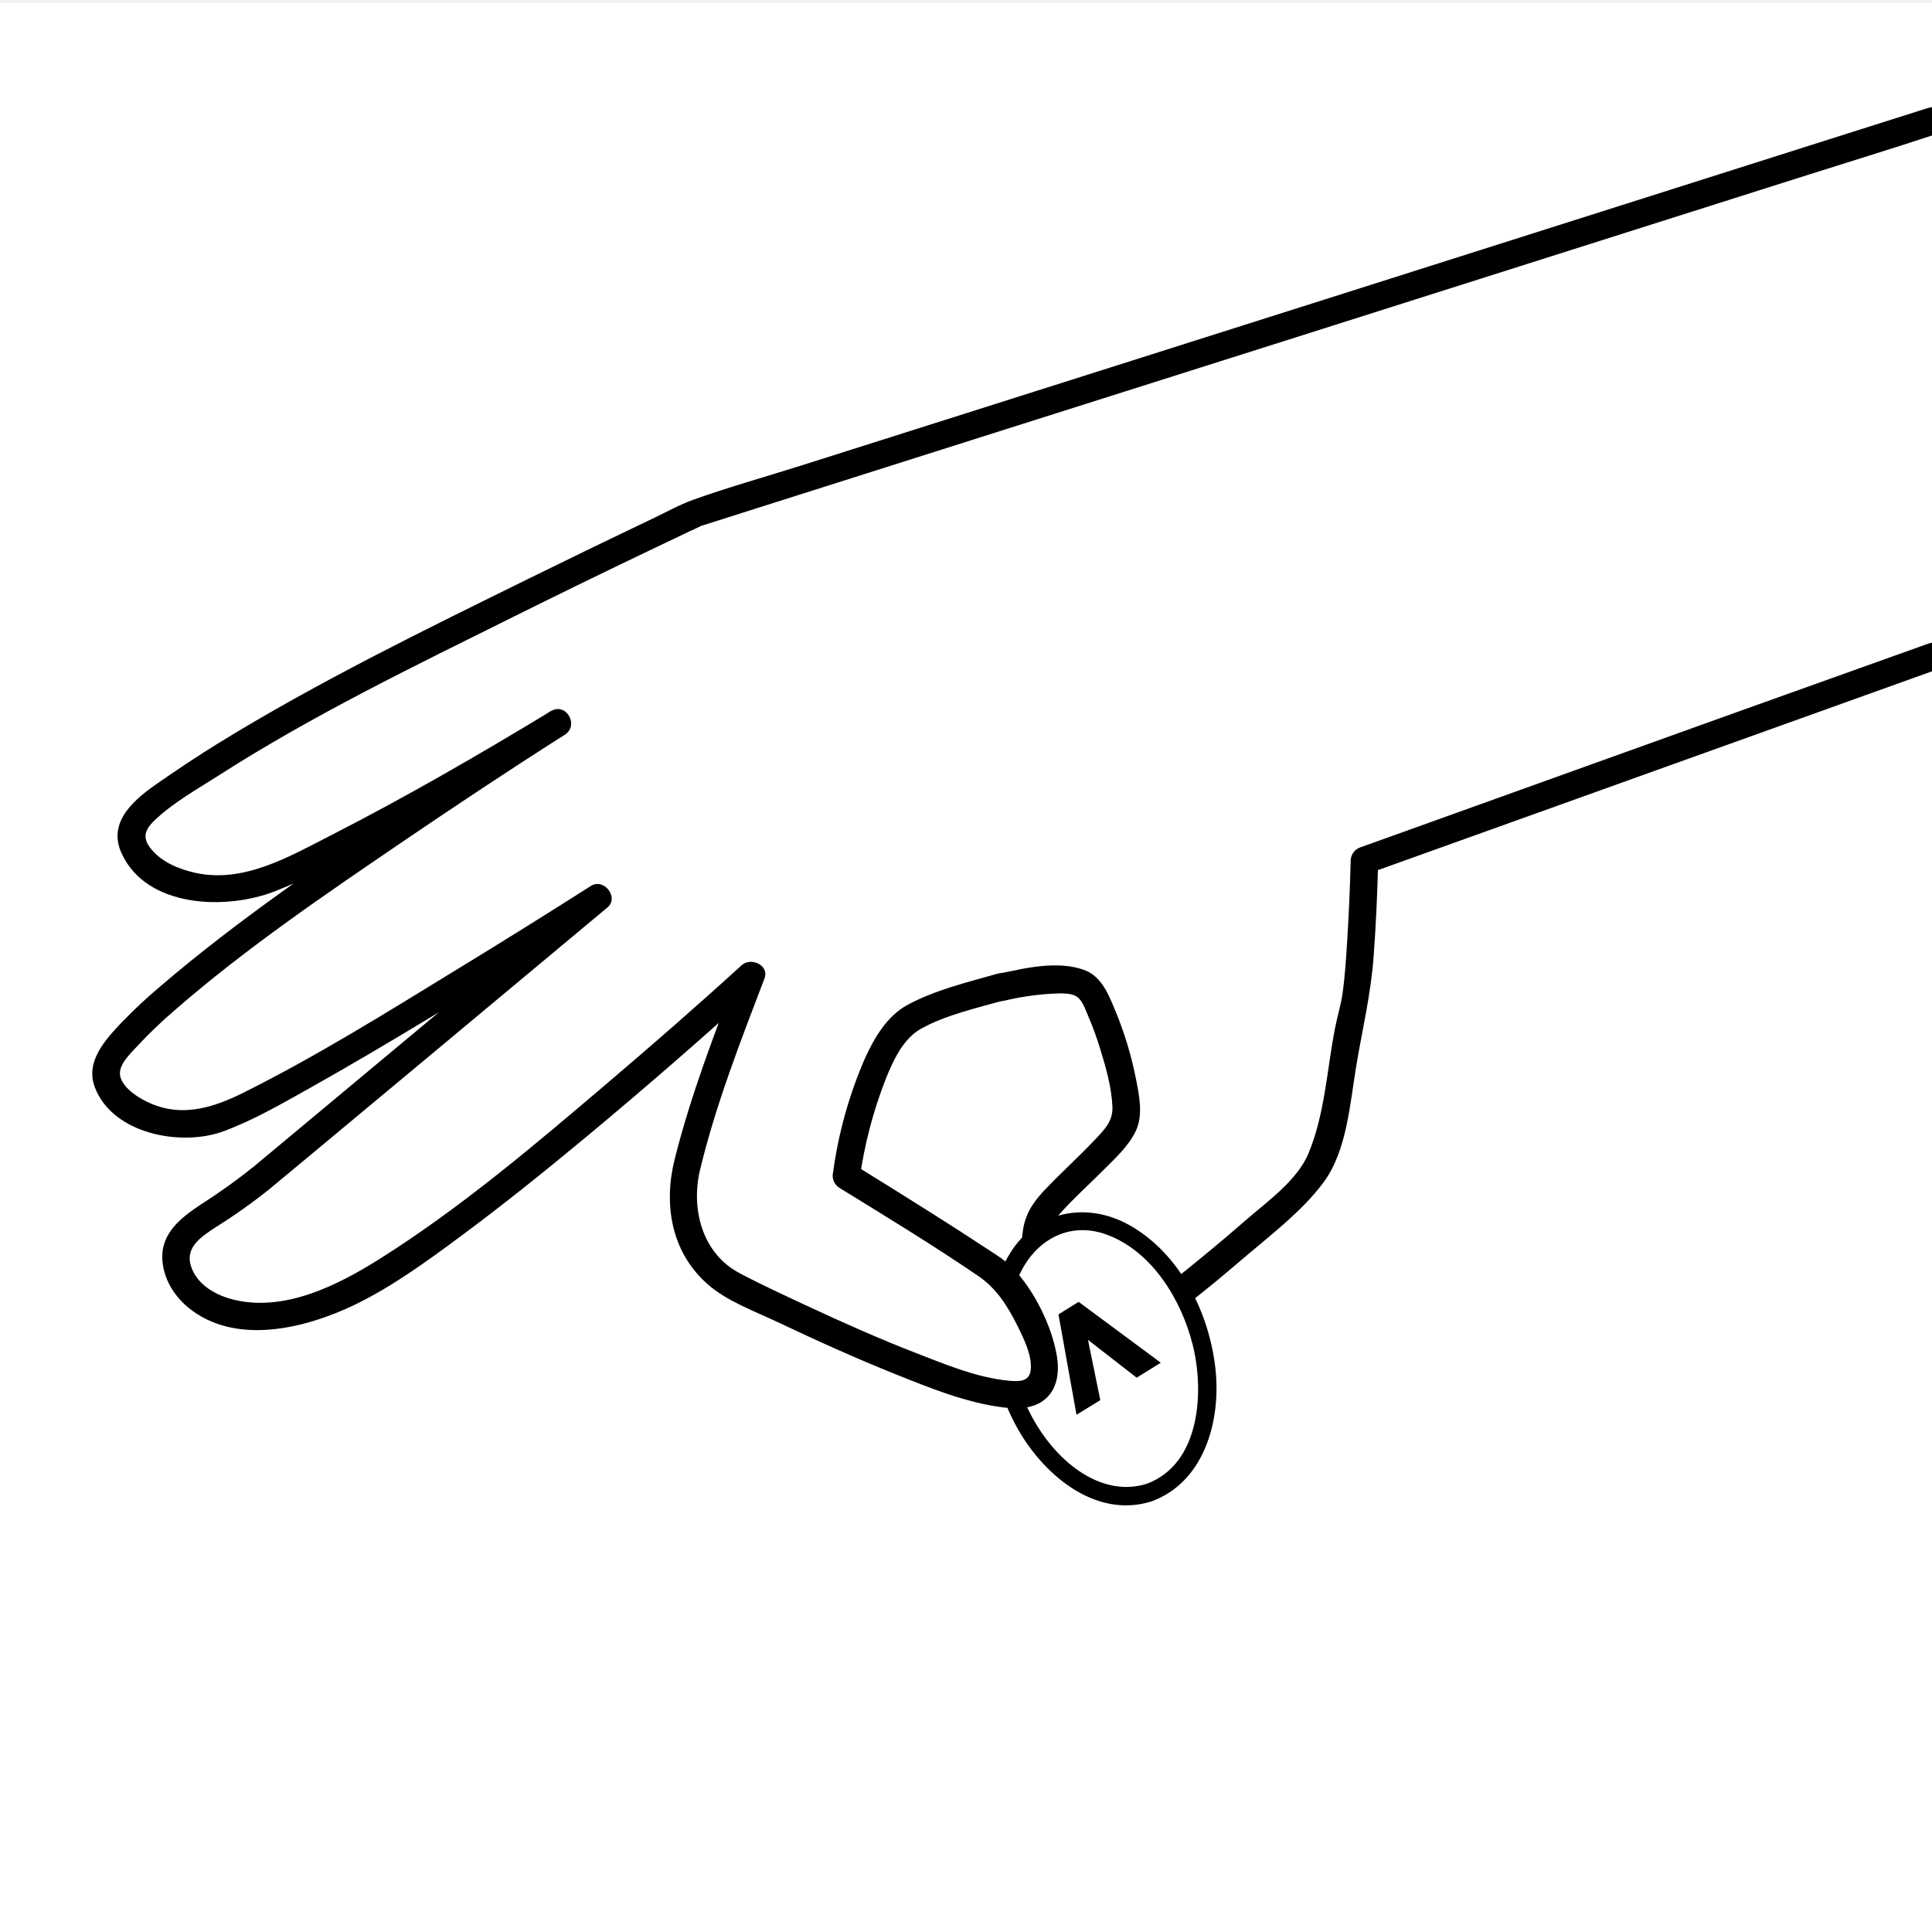
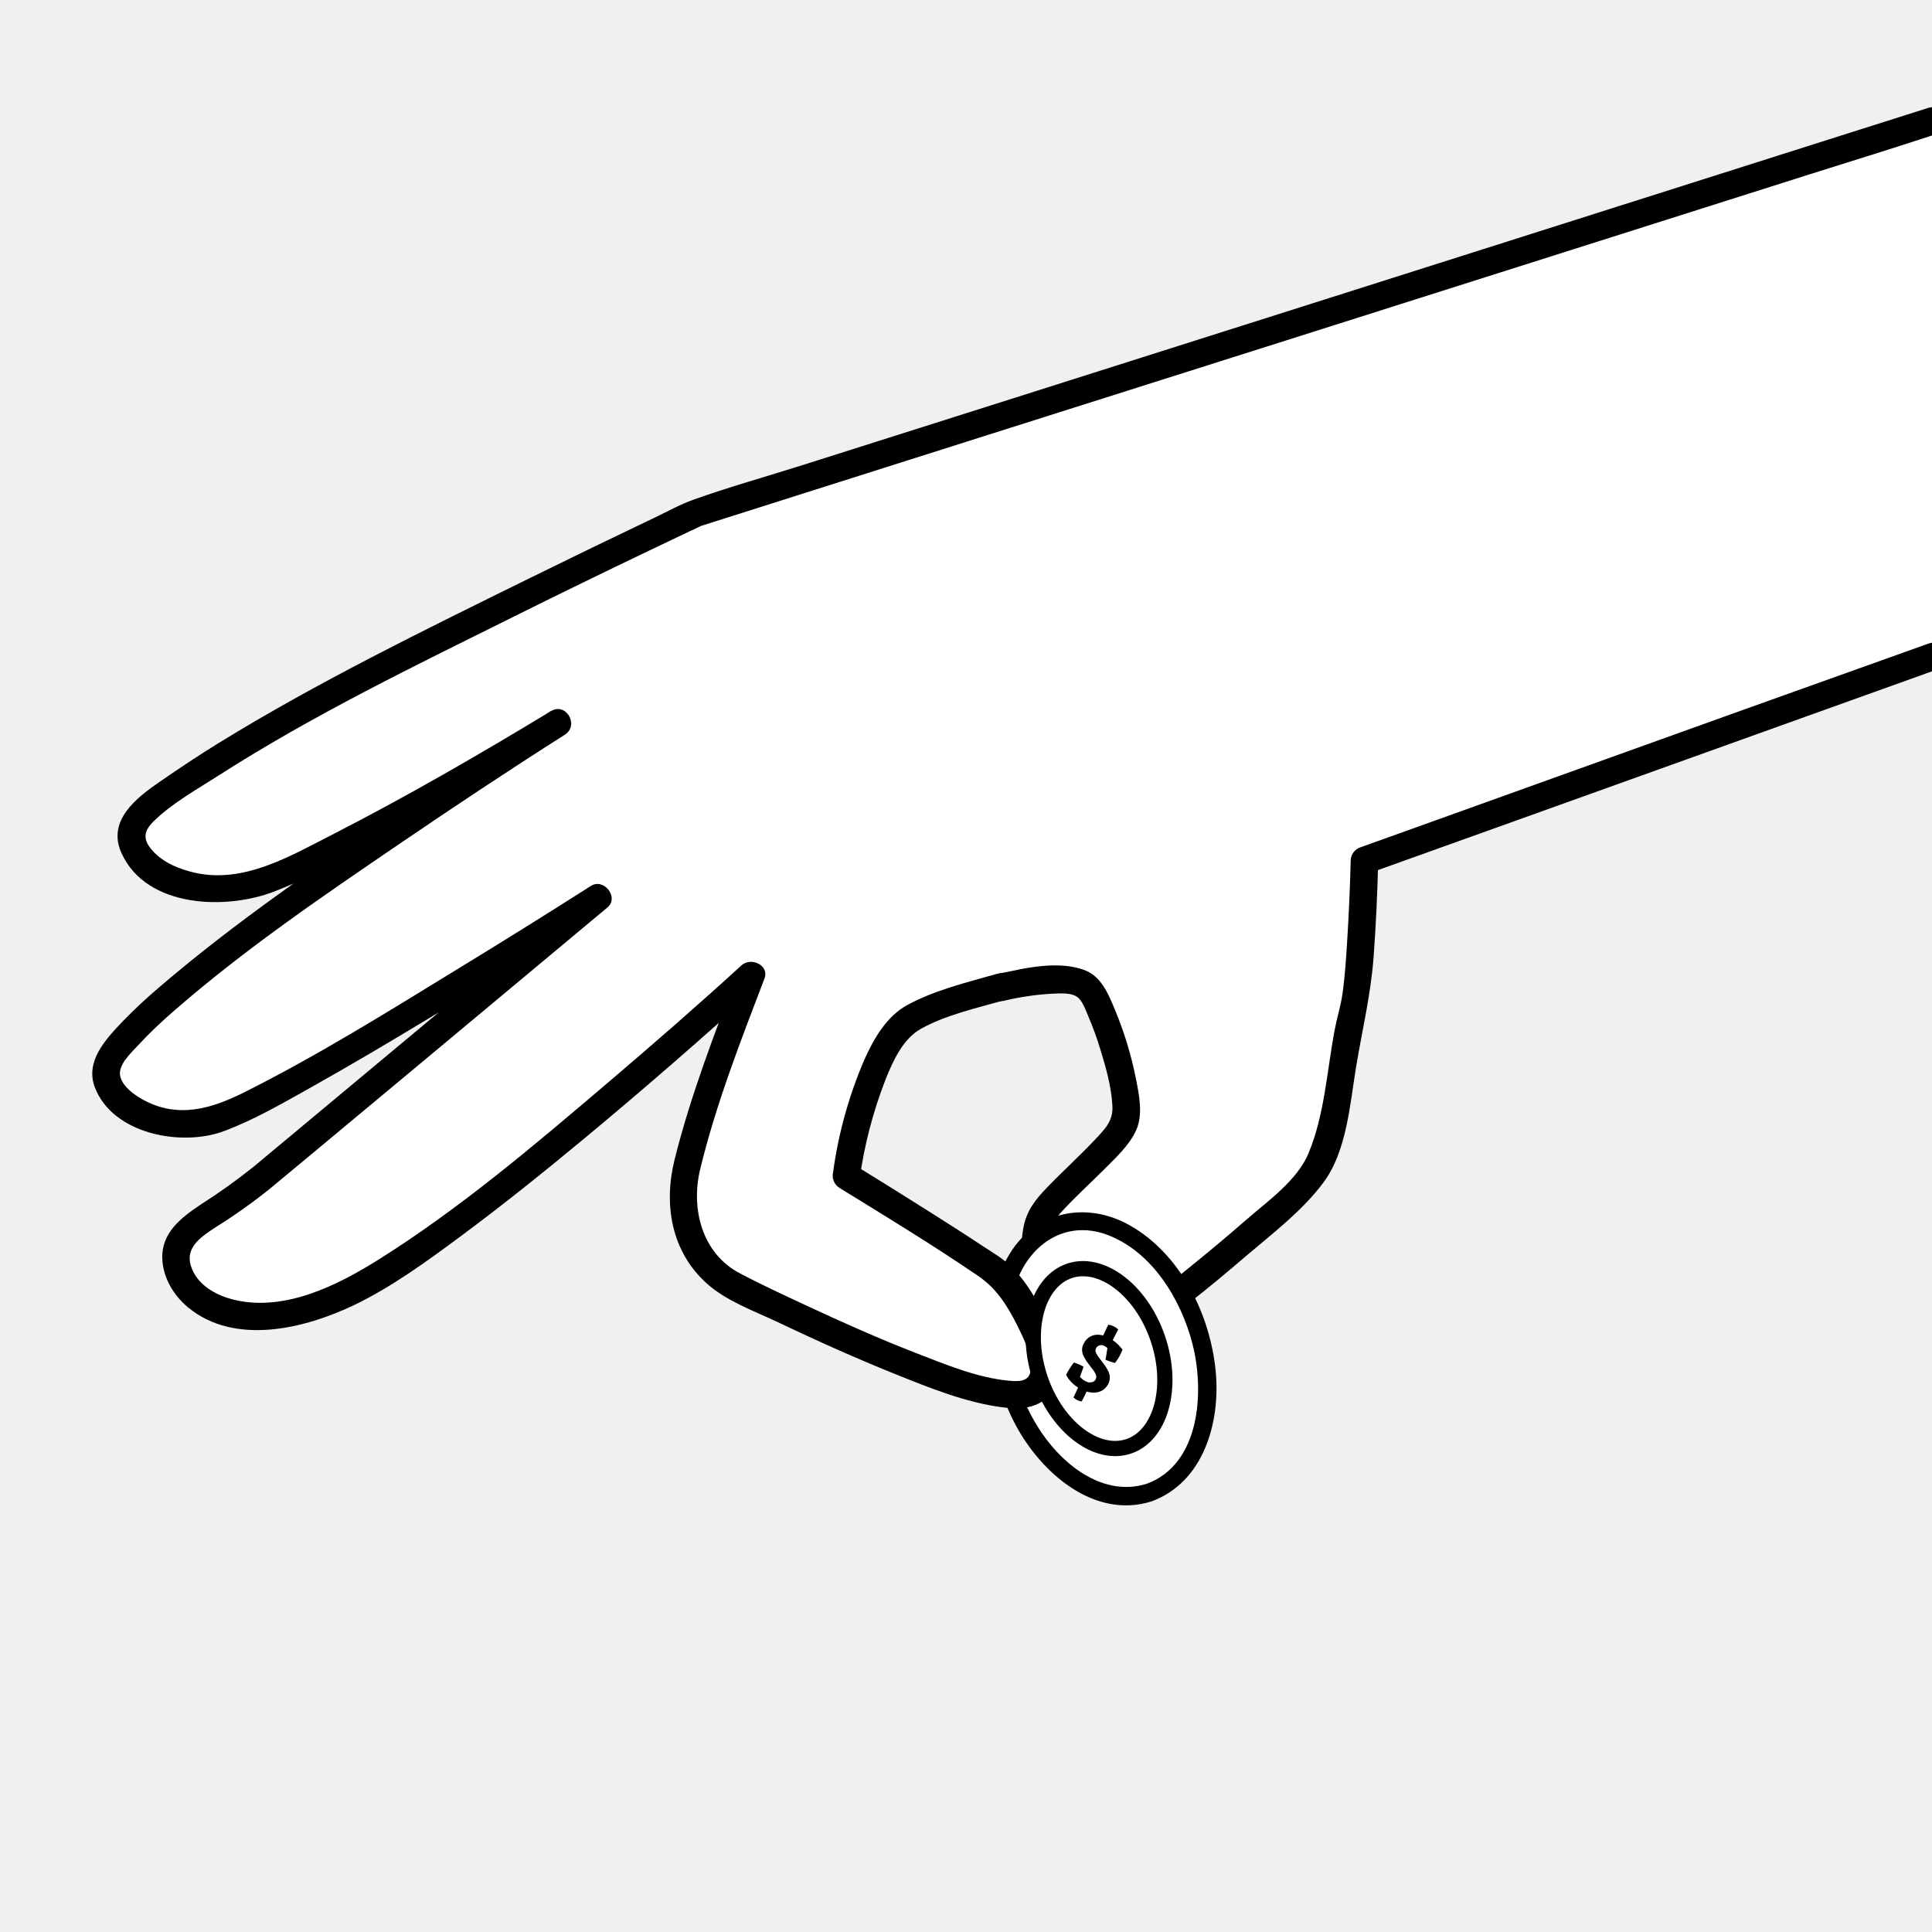
- <svg xmlns="http://www.w3.org/2000/svg" id="Layer_1" data-name="Layer 1" viewBox="0 0 635 635">
+ <svg xmlns="http://www.w3.org/2000/svg" width="635" height="635" viewBox="0 0 635 635" fill="none">
+   <g clip-path="url(#clip0_171_138)">
+     <path d="M635.001 215.851L448.441 282.791C448.441 282.791 447.441 323.961 444.441 333.401C441.441 342.841 439.001 374.661 432.001 385.071C425.001 395.481 386.681 425.721 386.681 425.721C386.681 425.721 376.511 432.171 365.881 437.721C355.251 443.271 346.101 430.111 343.271 424.721C338.641 415.861 339.941 403.011 342.361 399.251C346.701 392.461 366.531 376.431 369.531 369.251C372.531 362.071 363.471 331.791 357.531 324.741C354.191 320.741 341.671 321.651 328.531 324.641L347.691 131.001L635.001 39.801V215.851Z" fill="white" />
+     <path d="M329.691 329.001C335.042 327.697 340.502 326.89 346.001 326.591C348.571 326.511 352.431 326.141 354.451 327.991C356.021 329.441 357.061 332.581 357.881 334.471C359.287 337.786 360.515 341.174 361.561 344.621C363.451 350.681 365.281 357.111 365.621 363.481C365.891 368.481 363.191 371.071 359.791 374.681C354.791 379.991 349.371 384.881 344.311 390.121C340.311 394.231 337.311 398.011 336.311 403.791C333.971 417.641 339.471 434.091 352.311 441.231C360.511 445.781 367.311 442.231 374.751 438.061C379.871 435.191 385.261 432.391 389.951 428.861C396.831 423.701 403.391 418.041 409.951 412.481C418.611 405.141 428.331 397.681 435.111 388.481C442.651 378.231 443.701 362.841 445.711 350.691C447.721 338.541 450.541 326.921 451.461 314.631C452.251 304.041 452.721 293.411 452.981 282.801L449.681 287.131L512.481 264.611L613.161 228.481L636.241 220.201C641.651 218.261 639.311 209.561 633.841 211.531L571.001 234.001L470.331 270.171L447.251 278.451C446.315 278.737 445.492 279.309 444.898 280.088C444.304 280.867 443.969 281.812 443.941 282.791C443.721 291.544 443.341 300.291 442.801 309.031C442.441 314.791 442.081 320.591 441.291 326.311C440.721 330.421 439.461 334.361 438.691 338.431C436.131 351.841 435.371 366.431 430.031 379.171C426.301 388.031 416.531 394.881 409.521 400.991C401.521 407.991 393.351 414.681 385.071 421.291C384.561 421.701 384.071 422.141 383.521 422.521C385.381 421.211 383.611 422.371 383.151 422.621C381.601 423.481 380.151 424.491 378.601 425.401C374.748 427.701 370.861 429.924 366.941 432.071C362.941 434.241 359.881 435.551 355.821 432.861C345.821 426.221 339.821 408.351 348.531 398.711C353.011 393.711 358.031 389.241 362.761 384.491C366.551 380.681 371.161 376.491 373.421 371.491C375.791 366.271 374.371 359.671 373.301 354.301C371.806 346.813 369.586 339.488 366.671 332.431C364.581 327.361 362.241 321.151 356.761 318.971C347.861 315.431 336.221 318.311 327.301 320.271C321.651 321.511 324.041 330.191 329.691 328.951V329.001Z" fill="black" />
+     <path d="M377.641 490.62C394.573 484.899 401.628 460.521 393.4 436.17C385.172 411.819 364.776 396.717 347.845 402.438C330.913 408.159 323.858 432.537 332.086 456.888C340.314 481.239 360.71 496.341 377.641 490.62Z" fill="white" />
+     <path d="M378.459 493.48C395.689 487.16 401.199 467.37 399.559 450.6C397.739 432 387.999 412.1 371.209 402.67C357.129 394.77 340.409 398.01 331.829 412.14C321.629 428.94 324.979 451.83 333.829 468.4C342.169 483.99 359.549 499.4 378.449 493.48C382.119 492.34 380.549 486.55 376.849 487.7C362.999 492 349.939 482 342.489 471.09C333.169 457.45 328.669 438.88 333.629 422.79C337.809 409.28 350.029 400.6 364.019 405.89C378.749 411.46 388.239 427.21 391.959 441.8C395.899 457.25 394.579 481.2 376.859 487.7C373.269 489 374.819 494.82 378.459 493.48Z" fill="black" />
+     <path d="M635 39.801L228.5 168.801C228.5 168.801 101 228.561 62.82 255.481C57.32 259.361 43.42 267.001 43 273.741C42.4 284.071 59.95 295.341 80.45 291.391C100.95 287.441 183.26 237.601 183.26 237.601C183.26 237.601 73 307.621 43.35 339.001C40.58 341.931 34.43 348.551 34.65 352.581C35.17 362.011 50.65 372.411 68.94 368.491C87.23 364.571 196.4 295.051 196.4 295.051C196.4 295.051 109.2 367.821 80.11 392.051C74.61 396.631 59.49 403.331 58.11 410.351C55.3 424.401 75.27 443.131 113.41 425.431C151.55 407.731 247 320.511 247 320.511C247 320.511 226.52 374.121 224.57 389.811C222.62 405.501 232.7 418.281 240.38 422.171C248.06 426.061 315.38 459.691 334.98 458.431C354.58 457.171 333.9 424.011 329.34 419.621C324.78 415.231 278.19 386.621 278.19 386.621C278.19 386.621 284.53 342.671 300.48 334.321C305.82 331.521 320.96 326.741 328.79 324.541" fill="white" />
+     <path d="M633.8 35.46L604.8 44.65L532.07 67.74L436.75 98L340.11 128.66L263.67 152.9C251.75 156.68 239.61 160.05 227.84 164.26C223.5 165.82 219.35 168.13 215.19 170.12C201.39 176.7 187.627 183.367 173.9 190.12C139.39 207.12 104.5 224.12 71.72 244.31C65.21 248.31 58.82 252.6 52.52 256.93C44.7 262.31 35.16 269.77 39.9 280.33C48.1 298.55 74.58 299.21 90.53 292.87C106.48 286.53 121.53 278.12 136.53 269.87C150.71 262.03 164.76 253.947 178.68 245.62C180.974 244.287 183.257 242.917 185.53 241.51L181 233.71C164.36 244.28 147.92 255.18 131.59 266.23C104.72 284.42 77.59 302.87 52.94 323.97C48.481 327.711 44.219 331.68 40.17 335.86C34.66 341.67 27.94 348.86 31.17 357.37C37.05 372.82 59.74 376.98 73.62 371.77C83.62 368.03 92.97 362.57 102.22 357.39C115.22 350.1 128.08 342.48 140.86 334.76C160.26 323.054 179.524 311.114 198.65 298.94L193.2 291.87L141 335.41L100 369.6L83.2 383.6C77.636 388.041 71.837 392.18 65.83 396C59.44 400.27 53.02 405.27 53.34 413.67C53.58 419.95 56.99 425.67 61.76 429.67C77.23 442.44 100.27 436.67 116.55 428.87C128.94 422.87 140.28 414.58 151.29 406.42C165.45 395.93 179.19 384.87 192.75 373.61C212.244 357.397 231.377 340.757 250.15 323.69L242.63 319.31C234.92 339.52 227 360 221.75 381C218.03 395.8 220.57 411.46 232.48 422C238.88 427.68 248 430.94 255.64 434.56C268.39 440.62 281.28 446.43 294.39 451.69C305.63 456.2 317.39 460.99 329.5 462.55C334.37 463.18 339.91 463.13 343.78 459.64C347.65 456.15 348.2 450.64 347.36 445.64C345.71 435.77 339.82 423.87 332.74 416.64C329.96 413.81 326.19 411.64 322.91 409.49C317.2 405.7 311.42 402.02 305.63 398.36C297.257 393.067 288.857 387.827 280.43 382.64L282.5 387.72C284.063 376.346 286.974 365.197 291.17 354.51C293.59 348.51 296.85 341.38 302.72 338.12C310.87 333.58 321.03 331.32 329.96 328.79C335.52 327.21 333.15 318.52 327.56 320.11C317.84 322.87 307.1 325.47 298.18 330.34C291.43 334.03 287.23 341.34 284.18 348.09C279.046 359.974 275.557 372.503 273.81 385.33C273.583 386.287 273.66 387.291 274.032 388.202C274.403 389.113 275.049 389.885 275.88 390.41C291.23 399.86 306.68 409.25 321.56 419.41C327.4 423.41 331.02 428.9 334.56 436.05C336.56 440.16 339.33 445.67 338.75 450.41C338.28 454.27 334.68 454.1 331.43 453.79C321.08 452.79 310.67 448.43 301.07 444.71C288.88 439.98 276.94 434.65 265.07 429.12C257.7 425.67 250.26 422.26 243.07 418.45C230.67 411.9 227.07 397.21 230.07 384.56C235.22 363.14 243.4 342.21 251.25 321.65C252.96 317.16 246.76 314.49 243.73 317.27C229.38 330.37 214.73 343.15 199.92 355.74C175.83 376.24 151.34 397.09 124.5 413.95C110.9 422.49 93.8 431.04 77.34 427.3C71.64 426.01 65.56 422.88 63.15 417.2C60.28 410.41 65.6 406.83 70.85 403.38C76.915 399.591 82.758 395.457 88.35 391L104 378L142 346.35L199.65 298.26C203.58 294.98 198.48 288.46 194.2 291.19C179.654 300.457 165.014 309.584 150.28 318.57C127.35 332.62 104.34 346.97 80.28 359.01C69.76 364.27 58.6 367.87 46.93 361.4C44.17 359.87 40.6 357.34 39.61 354.11C38.43 350.26 42.87 346.31 45.25 343.7C49.059 339.613 53.096 335.743 57.34 332.11C80.5 311.93 106.18 294.46 131.54 277.19C149.39 265.04 167.39 253.08 185.62 241.5C190.49 238.41 186.06 230.71 181.08 233.73C157.52 248 133.6 261.85 109.08 274.39C95.37 281.39 80.24 290.39 64.24 286.89C59 285.73 53.51 283.5 50 279.44C46.71 275.68 47.31 272.96 50.8 269.64C56.8 263.87 64.74 259.44 71.8 254.92C102.71 235.09 136.17 218.92 169.02 202.59C183.774 195.257 198.577 188.04 213.43 180.94C217.817 178.834 222.214 176.737 226.62 174.65C227.75 174.12 228.9 173.65 230.02 173.05C231.14 172.45 231.02 172.72 229.81 173.05C239.624 169.924 249.444 166.807 259.27 163.7L330.27 141.18L423 111.8L517.36 81.86L594.58 57.36C607.86 53.15 621.2 49.07 634.43 44.72L636.25 44.14C641.75 42.4 639.4 33.7 633.85 35.46H633.8Z" fill="black" />
+     <path d="M325.262 320.999L328.262 319.999L335.532 318.539L339.262 319.999L338.262 321.999L331.262 322.999L325.262 320.999Z" fill="black" />
+     <path d="M380.568 440.004C383.336 448.197 383.495 456.294 381.635 462.72C379.773 469.156 375.982 473.68 370.983 475.369C365.984 477.059 360.226 475.76 354.841 471.773C349.466 467.793 344.681 461.259 341.912 453.065C339.143 444.872 338.985 436.775 340.844 430.349C342.707 423.913 346.497 419.389 351.497 417.699C356.496 416.01 362.254 417.308 367.638 421.296C373.014 425.276 377.799 431.81 380.568 440.004Z" fill="white" stroke="black" stroke-width="5" />
+     <path d="M355.175 448.674L356.142 449.226L354.957 452.549C355.583 453.208 356.219 453.696 356.864 454.014C357.529 454.342 358.168 454.443 358.78 454.319C359.422 454.185 359.862 453.876 360.1 453.392C360.339 452.908 360.376 452.426 360.212 451.945C360.049 451.463 359.84 451.048 359.587 450.698C359.344 450.327 358.949 449.807 358.402 449.137C357.886 448.457 357.466 447.887 357.141 447.427C356.837 446.977 356.507 446.401 356.152 445.7C355.49 444.348 355.478 443.026 356.113 441.737C356.748 440.447 357.632 439.568 358.764 439.099C359.907 438.61 361.172 438.557 362.561 438.941L364.273 435.389C364.906 435.476 365.505 435.658 366.069 435.936C366.634 436.214 367.118 436.552 367.522 436.952C366.708 438.504 366.107 439.673 365.72 440.459C366.95 441.316 368.027 442.359 368.948 443.589C368.8 443.992 368.522 444.606 368.115 445.433C367.718 446.239 367.166 447.081 366.458 447.959C366.267 447.94 365.784 447.802 365.008 447.546C364.233 447.289 363.685 447.082 363.362 446.923L363.987 443.061C363.734 442.812 363.356 442.563 362.852 442.314C362.349 442.066 361.841 442.029 361.33 442.203C360.828 442.357 360.454 442.685 360.205 443.189C359.967 443.673 360.001 444.215 360.305 444.816C360.631 445.427 361.102 446.122 361.719 446.902C362.337 447.682 362.772 448.247 363.026 448.597C363.279 448.948 363.573 449.418 363.908 450.009C364.253 450.579 364.487 451.095 364.61 451.557C364.889 452.721 364.799 453.766 364.343 454.693C363.668 456.063 362.684 456.968 361.39 457.408C360.107 457.827 358.695 457.821 357.156 457.388L355.532 460.607C355.029 460.56 354.557 460.427 354.113 460.209C353.69 460.001 353.261 459.702 352.827 459.313C353.184 458.587 353.69 457.509 354.345 456.079C352.529 454.884 351.215 453.485 350.402 451.883C351.106 450.452 351.962 449.095 352.969 447.814C353.996 448.169 354.731 448.456 355.175 448.674Z" fill="black" />
+   </g>
  <defs>
-     <style>.cls-1{fill:none;}.cls-2{fill:#fff;}.cls-3{clip-path:url(#clip-path);}</style>
-     <clipPath id="clip-path">
-       <rect class="cls-1" x="-1227.05" y="1" width="635" height="635" />
+     <clipPath id="clip0_171_138">
+       <rect width="635" height="635" fill="white" />
    </clipPath>
  </defs>
-   <rect class="cls-2" y="1" width="639.3" height="639.3" />
-   <path class="cls-2" d="M635,215.85,448.44,282.79s-1,41.17-4,50.61S439,374.66,432,385.07s-45.32,40.65-45.32,40.65-10.17,6.45-20.8,12-19.78-7.61-22.61-13c-4.63-8.86-3.33-21.71-.91-25.47,4.34-6.79,24.17-22.82,27.17-30s-6.06-37.46-12-44.51c-3.34-4-15.86-3.09-29-.1L347.69,131,635,39.8Z" />
-   <g class="cls-3">
-     <rect class="cls-2" x="-500.05" width="630" height="630" />
-   </g>
-   <path d="M329.69,329A89.45,89.45,0,0,1,346,326.59c2.57-.08,6.43-.45,8.45,1.4,1.57,1.45,2.61,4.59,3.43,6.48a101.59,101.59,0,0,1,3.68,10.15c1.89,6.06,3.72,12.49,4.06,18.86.27,5-2.43,7.59-5.83,11.2-5,5.31-10.42,10.2-15.48,15.44-4,4.11-7,7.89-8,13.67-2.34,13.85,3.16,30.3,16,37.44,8.2,4.55,15,1,22.44-3.17,5.12-2.87,10.51-5.67,15.2-9.2,6.88-5.16,13.44-10.82,20-16.38,8.66-7.34,18.38-14.8,25.16-24,7.54-10.25,8.59-25.64,10.6-37.79s4.83-23.77,5.75-36.06c.79-10.59,1.26-21.22,1.52-31.83l-3.3,4.33,62.8-22.52,100.68-36.13,23.08-8.28c5.41-1.94,3.07-10.64-2.4-8.67L571,234,470.33,270.17l-23.08,8.28a4.68,4.68,0,0,0-3.31,4.34q-.33,13.13-1.14,26.24c-.36,5.76-.72,11.56-1.51,17.28-.57,4.11-1.83,8.05-2.6,12.12-2.56,13.41-3.32,28-8.66,40.74-3.73,8.86-13.5,15.71-20.51,21.82-8,7-16.17,13.69-24.45,20.3-.51.41-1,.85-1.55,1.23,1.86-1.31.09-.15-.37.1-1.55.86-3,1.87-4.55,2.78q-5.78,3.45-11.66,6.67c-4,2.17-7.06,3.48-11.12.79-10-6.64-16-24.51-7.29-34.15,4.48-5,9.5-9.47,14.23-14.22,3.79-3.81,8.4-8,10.66-13,2.37-5.22.95-11.82-.12-17.19a117.61,117.61,0,0,0-6.63-21.87c-2.09-5.07-4.43-11.28-9.91-13.46-8.9-3.54-20.54-.66-29.46,1.3-5.65,1.24-3.26,9.92,2.39,8.68Z" />
-   <ellipse class="cls-2" cx="362.76" cy="446.5" rx="32.36" ry="46.54" transform="translate(-123.86 139.65) rotate(-18.67)" />
-   <path d="M378.46,493.48c17.23-6.32,22.74-26.11,21.1-42.88-1.82-18.6-11.56-38.5-28.35-47.93-14.08-7.9-30.8-4.66-39.38,9.47-10.2,16.8-6.85,39.69,2,56.26,8.34,15.59,25.72,31,44.62,25.08,3.67-1.14,2.1-6.93-1.6-5.78C363,492,349.94,482,342.49,471.09c-9.32-13.64-13.82-32.21-8.86-48.3,4.18-13.51,16.4-22.19,30.39-16.9,14.73,5.57,24.22,21.32,27.94,35.91,3.94,15.45,2.62,39.4-15.1,45.9C373.27,489,374.82,494.82,378.46,493.48Z" />
-   <path d="M353.82,465,347.89,432l6.63-4.11,27,20-7.93,4.92-16-12.43,4.05,19.81Z" />
-   <path class="cls-2" d="M635,39.8l-406.5,129S101,228.56,62.82,255.48C57.32,259.36,43.42,267,43,273.74c-.6,10.33,16.95,21.6,37.45,17.65S183.26,237.6,183.26,237.6,73,307.62,43.35,339c-2.77,2.93-8.92,9.55-8.7,13.58.52,9.43,16,19.83,34.29,15.91S196.4,295.05,196.4,295.05s-87.2,72.77-116.29,97c-5.5,4.58-20.62,11.28-22,18.3-2.81,14.05,17.16,32.78,55.3,15.08S247,320.51,247,320.51s-20.48,53.61-22.43,69.3,8.13,28.47,15.81,32.36,75,37.52,94.6,36.26-1.08-34.42-5.64-38.81-51.15-33-51.15-33,6.34-43.95,22.29-52.3c5.34-2.8,20.48-7.58,28.31-9.78" />
-   <path d="M633.8,35.46l-29,9.19L532.07,67.74,436.75,98l-96.64,30.66L263.67,152.9c-11.92,3.78-24.06,7.15-35.83,11.36-4.34,1.56-8.49,3.87-12.65,5.86q-20.7,9.87-41.29,20c-34.51,17-69.4,34-102.18,54.19-6.51,4-12.9,8.29-19.2,12.62-7.82,5.38-17.36,12.84-12.62,23.4,8.2,18.22,34.68,18.88,50.63,12.54s31-14.75,46-23q21.27-11.76,42.15-24.25,3.44-2,6.85-4.11L181,233.71c-16.64,10.57-33.08,21.47-49.41,32.52-26.87,18.19-54,36.64-78.65,57.74a168.85,168.85,0,0,0-12.77,11.89c-5.51,5.81-12.23,13-9,21.51,5.88,15.45,28.57,19.61,42.45,14.4,10-3.74,19.35-9.2,28.6-14.38,13-7.29,25.86-14.91,38.64-22.63q29.1-17.56,57.79-35.82l-5.45-7.07L141,335.41,100,369.6l-16.8,14A199.5,199.5,0,0,1,65.83,396c-6.39,4.27-12.81,9.27-12.49,17.67.24,6.28,3.65,12,8.42,16,15.47,12.77,38.51,7,54.79-.8,12.39-6,23.73-14.29,34.74-22.45,14.16-10.49,27.9-21.55,41.46-32.81q29.24-24.32,57.4-49.92l-7.52-4.38C234.92,339.52,227,360,221.75,381c-3.72,14.8-1.18,30.46,10.73,41,6.4,5.68,15.52,8.94,23.16,12.56,12.75,6.06,25.64,11.87,38.75,17.13,11.24,4.51,23,9.3,35.11,10.86,4.87.63,10.41.58,14.28-2.91s4.42-9,3.58-14c-1.65-9.87-7.54-21.77-14.62-29-2.78-2.83-6.55-5-9.83-7.15-5.71-3.79-11.49-7.47-17.28-11.13q-12.56-7.94-25.2-15.72l2.07,5.08a144.8,144.8,0,0,1,8.67-33.21c2.42-6,5.68-13.13,11.55-16.39,8.15-4.54,18.31-6.8,27.24-9.33,5.56-1.58,3.19-10.27-2.4-8.68-9.72,2.76-20.46,5.36-29.38,10.23-6.75,3.69-10.95,11-14,17.75a142.32,142.32,0,0,0-10.37,37.24,4.72,4.72,0,0,0,2.07,5.08c15.35,9.45,30.8,18.84,45.68,29,5.84,4,9.46,9.49,13,16.64,2,4.11,4.77,9.62,4.19,14.36-.47,3.86-4.07,3.69-7.32,3.38-10.35-1-20.76-5.36-30.36-9.08-12.19-4.73-24.13-10.06-36-15.59-7.37-3.45-14.81-6.86-22-10.67-12.4-6.55-16-21.24-13-33.89,5.15-21.42,13.33-42.35,21.18-62.91,1.71-4.49-4.49-7.16-7.52-4.38-14.35,13.1-29,25.88-43.81,38.47-24.09,20.5-48.58,41.35-75.42,58.21-13.6,8.54-30.7,17.09-47.16,13.35-5.7-1.29-11.78-4.42-14.19-10.1-2.87-6.79,2.45-10.37,7.7-13.82A187.5,187.5,0,0,0,88.35,391L104,378l38-31.65,57.65-48.09c3.93-3.28-1.17-9.8-5.45-7.07q-21.82,13.9-43.92,27.38c-22.93,14.05-45.94,28.4-70,40.44-10.52,5.26-21.68,8.86-33.35,2.39-2.76-1.53-6.33-4.06-7.32-7.29-1.18-3.85,3.26-7.8,5.64-10.41a148.69,148.69,0,0,1,12.09-11.59c23.16-20.18,48.84-37.65,74.2-54.92,17.85-12.15,35.85-24.11,54.08-35.69,4.87-3.09.44-10.79-4.54-7.77-23.56,14.27-47.48,28.12-72,40.66-13.71,7-28.84,16-44.84,12.5C59,285.73,53.51,283.5,50,279.44c-3.29-3.76-2.69-6.48.8-9.8,6-5.77,13.94-10.2,21-14.72,30.91-19.83,64.37-36,97.22-52.33q22.13-11,44.41-21.65,6.58-3.16,13.19-6.29c1.13-.53,2.28-1,3.4-1.6s1-.33-.21,0q14.72-4.69,29.46-9.35l71-22.52L423,111.8l94.36-29.94,77.22-24.5c13.28-4.21,26.62-8.29,39.85-12.64l1.82-.58c5.5-1.74,3.15-10.44-2.4-8.68Z" />
-   <polygon points="325.26 321 328.26 320 335.53 318.54 339.26 320 338.26 322 331.26 323 325.26 321" />
</svg>
